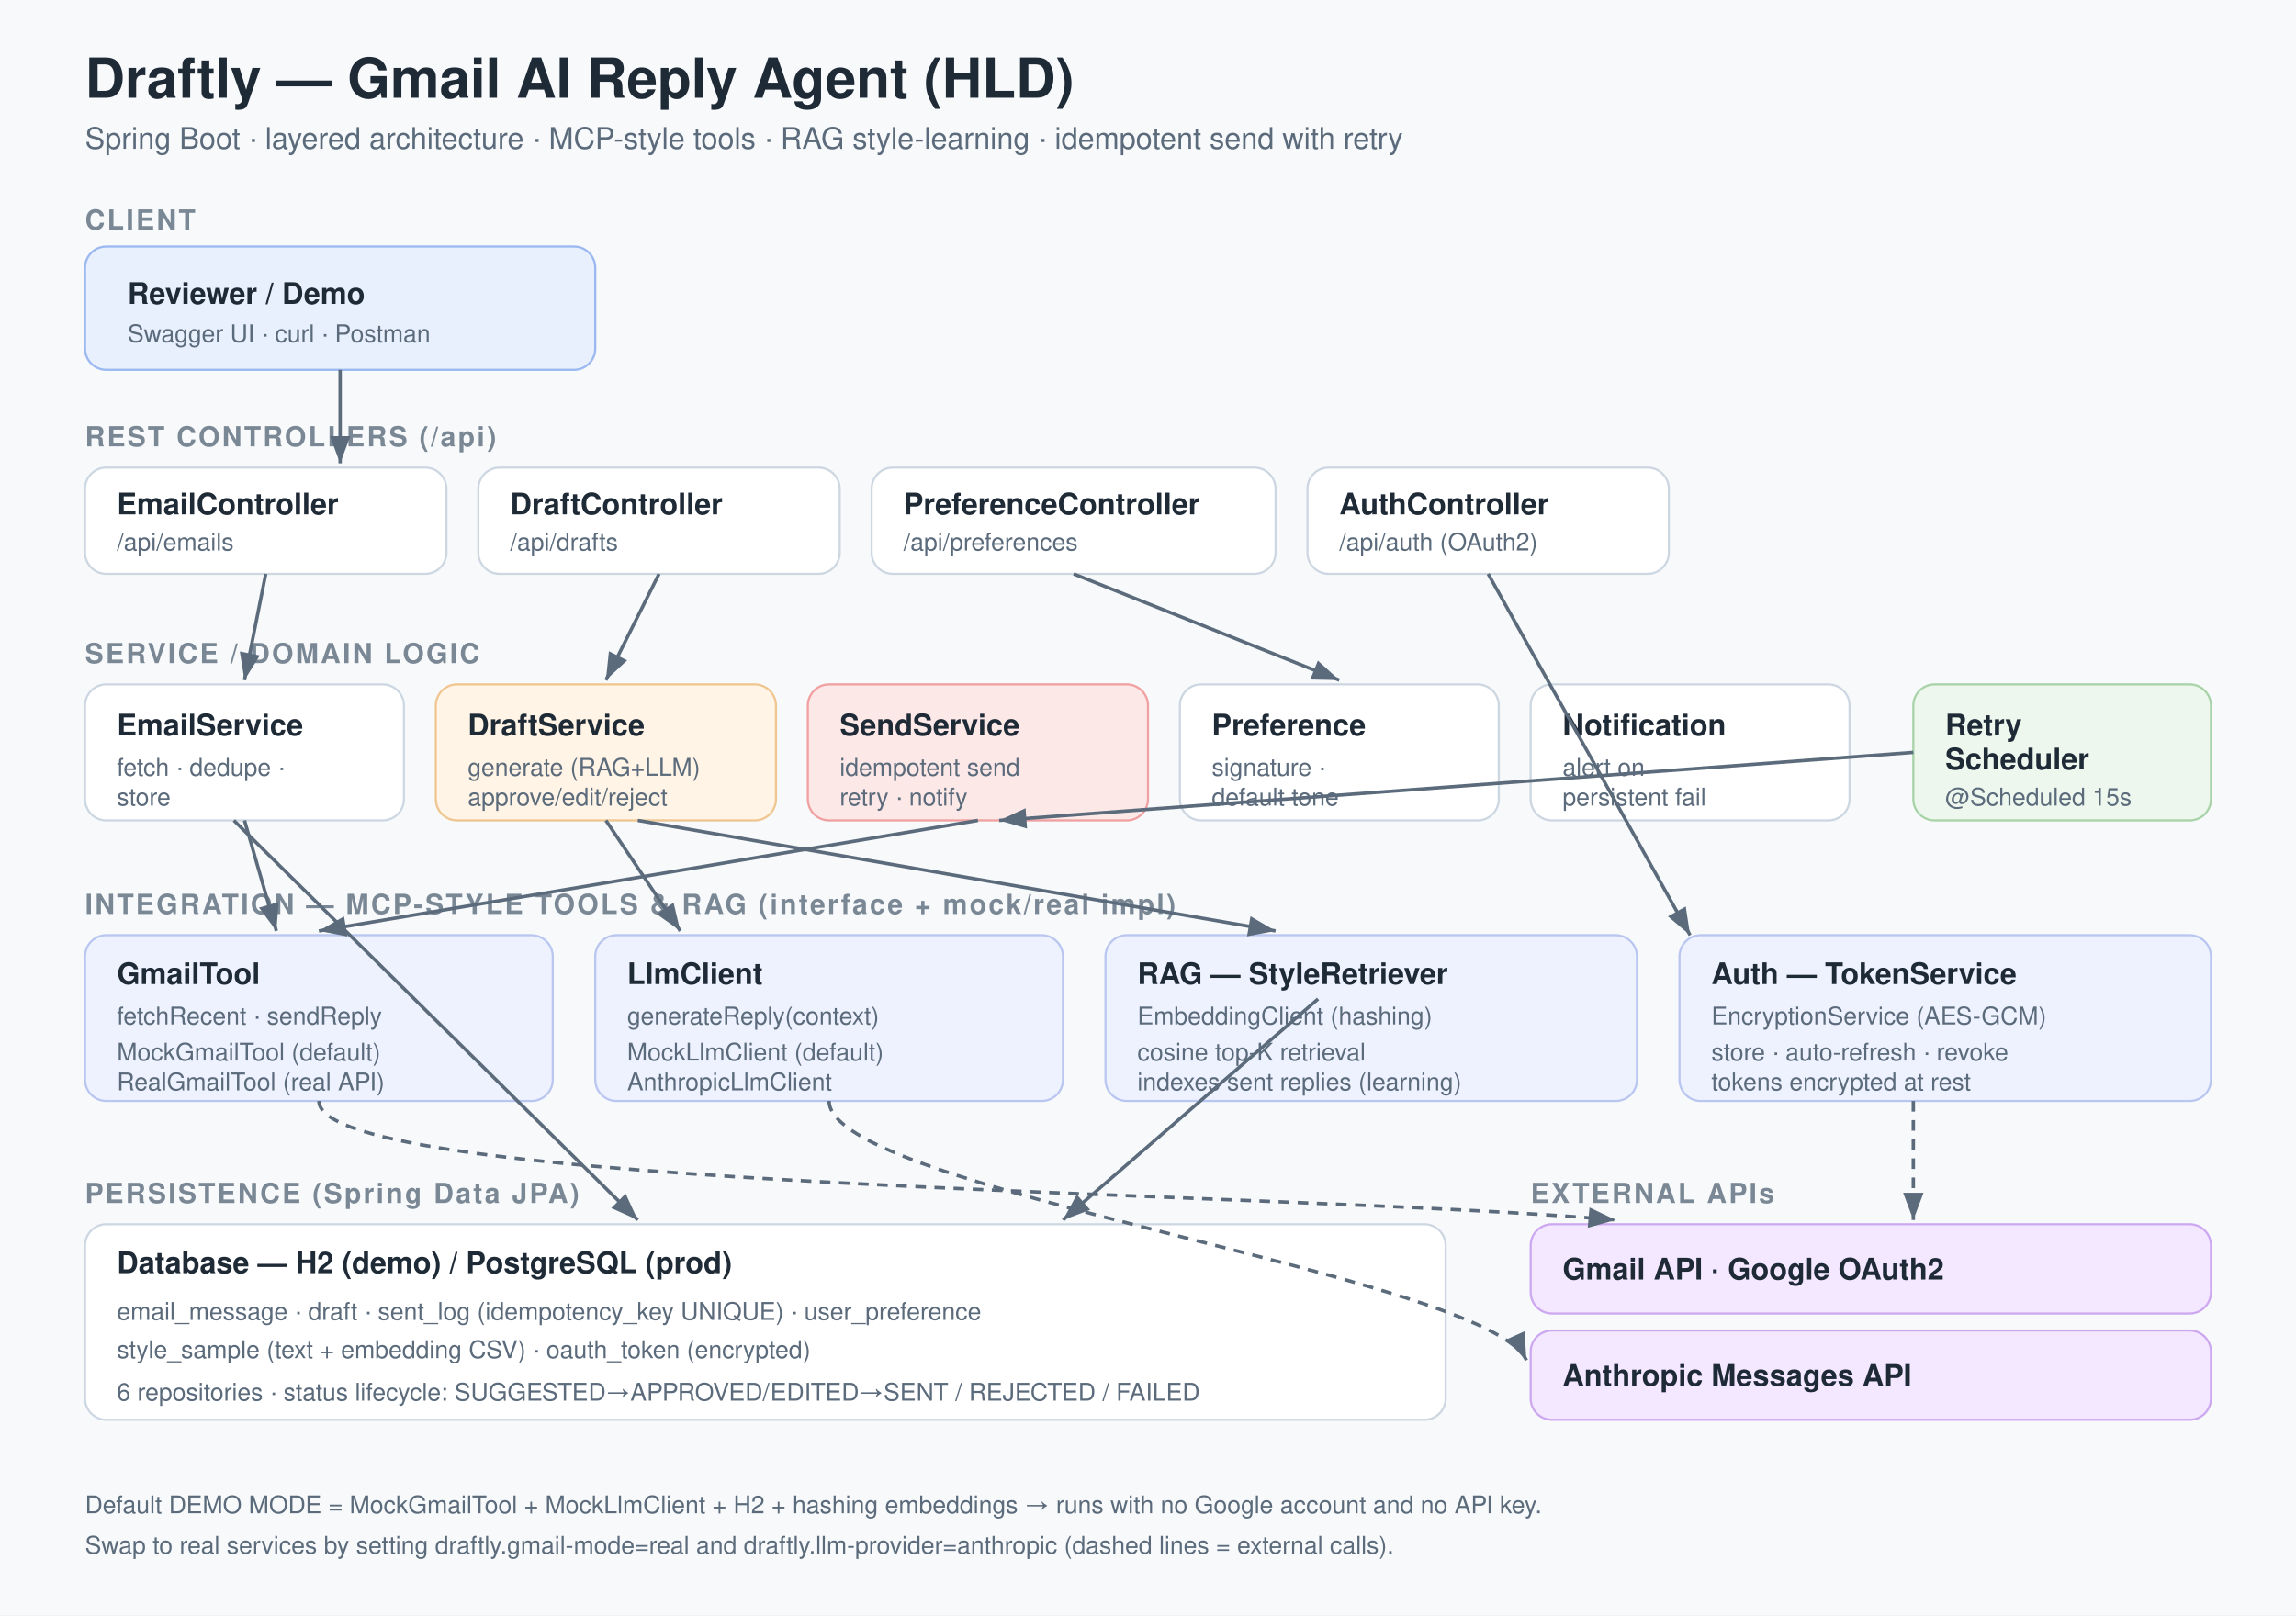
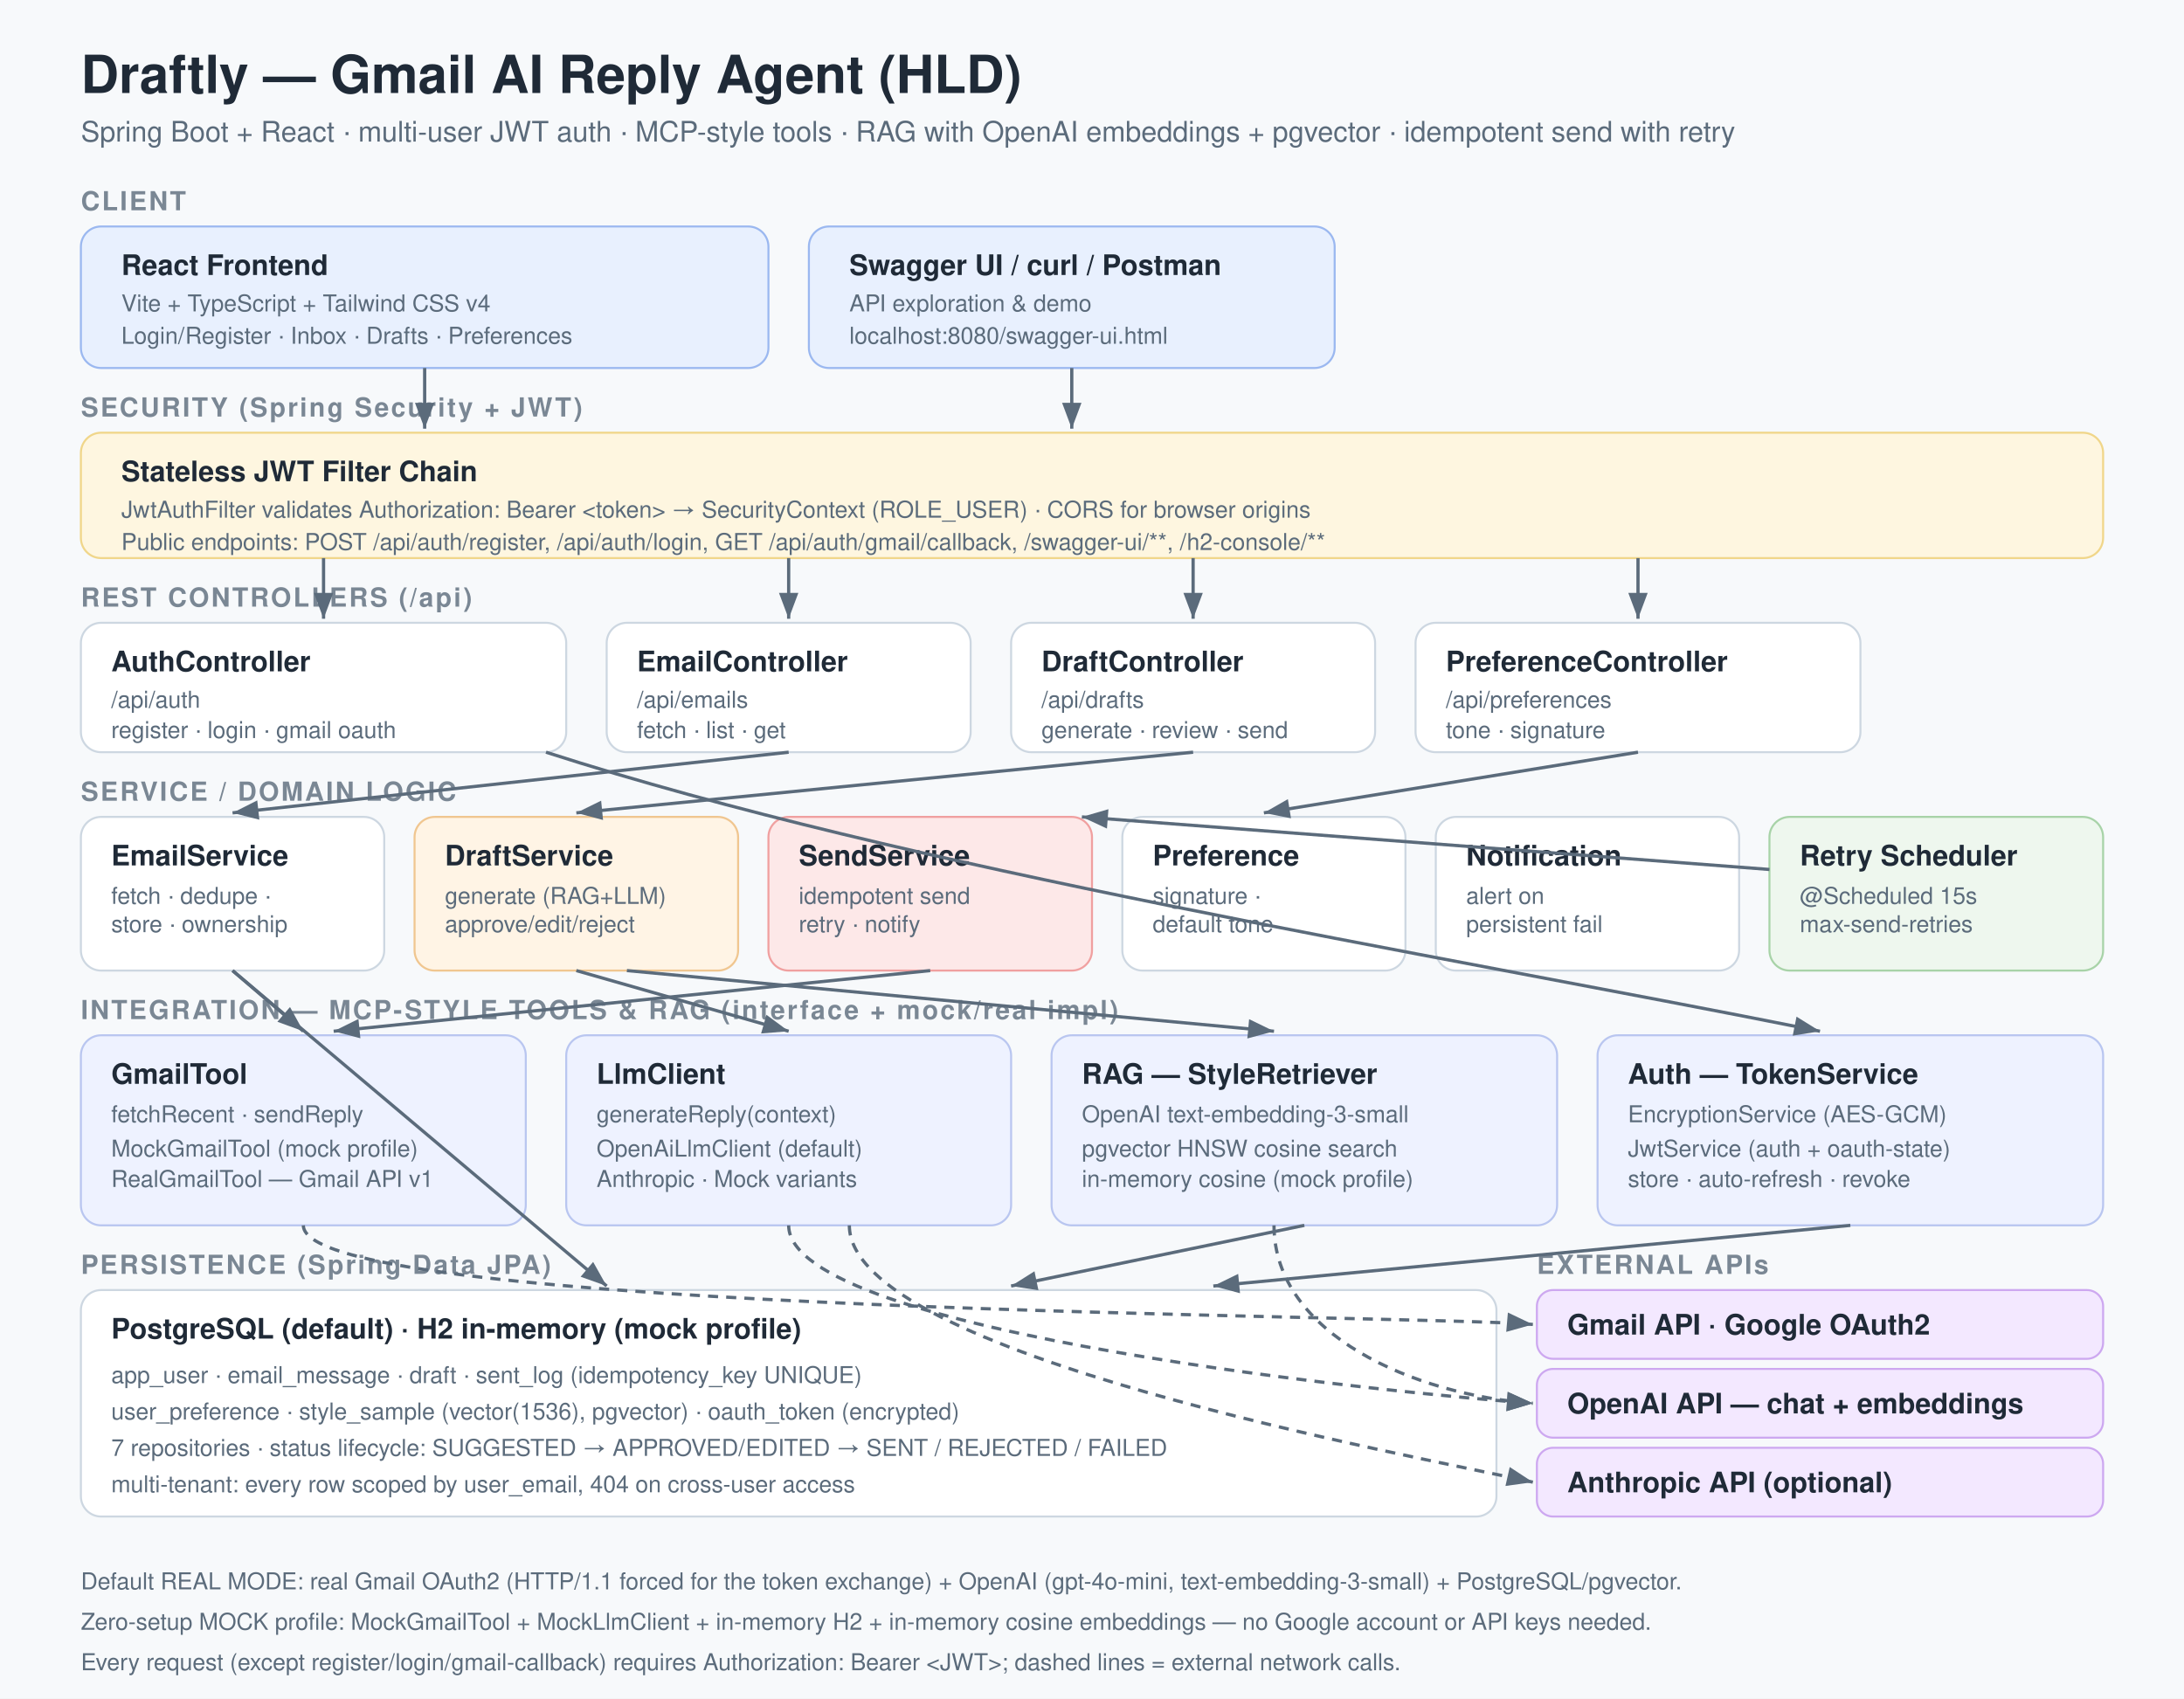
- <svg xmlns="http://www.w3.org/2000/svg" viewBox="0 0 1080 760" font-family="Segoe UI, Helvetica, Arial, sans-serif">
+ <svg xmlns="http://www.w3.org/2000/svg" viewBox="0 0 1080 840" font-family="Segoe UI, Helvetica, Arial, sans-serif">
  <defs>
    <marker id="arrow" markerWidth="10" markerHeight="10" refX="8" refY="3" orient="auto" markerUnits="strokeWidth">
      <path d="M0,0 L8,3 L0,6 Z" fill="#5b6b7b" />
    </marker>
    <style>
      .title { font-size: 26px; font-weight: 700; fill: #1f2a37; }
      .sub   { font-size: 14px; fill: #5b6b7b; }
      .layer { font-size: 13px; font-weight: 700; fill: #7a8794; letter-spacing: 1px; }
      .box   { font-size: 14px; font-weight: 600; fill: #1f2a37; }
      .small { font-size: 11.5px; fill: #5b6b7b; }
      .edge  { stroke: #5b6b7b; stroke-width: 1.6; fill: none; marker-end: url(#arrow); }
      .edged { stroke: #5b6b7b; stroke-width: 1.6; fill: none; stroke-dasharray: 5 4; marker-end: url(#arrow); }
    </style>
  </defs>
-   <rect x="0" y="0" width="1080" height="760" fill="#f7f9fb" />
+   <rect x="0" y="0" width="1080" height="840" fill="#f7f9fb" />
  <text x="40" y="46" class="title">Draftly — Gmail AI Reply Agent (HLD)</text>
-   <text x="40" y="70" class="sub">Spring Boot · layered architecture · MCP-style tools · RAG style-learning · idempotent send with retry</text>
-   <text x="40" y="108" class="layer">CLIENT</text>
-   <rect x="40" y="116" width="240" height="58" rx="10" fill="#e8f0fe" stroke="#9bb8f0" />
-   <text x="60" y="143" class="box">Reviewer / Demo</text>
-   <text x="60" y="161" class="small">Swagger UI · curl · Postman</text>
-   <text x="40" y="210" class="layer">REST CONTROLLERS  (/api)</text>
+   <text x="40" y="70" class="sub">Spring Boot + React · multi-user JWT auth · MCP-style tools · RAG with OpenAI embeddings + pgvector · idempotent send with retry</text>
+   <text x="40" y="104" class="layer">CLIENT</text>
  <g>
-     <rect x="40" y="220" width="170" height="50" rx="10" fill="#ffffff" stroke="#cdd7e1" />
-     <text x="55" y="242" class="box">EmailController</text>
-     <text x="55" y="259" class="small">/api/emails</text>
-     <rect x="225" y="220" width="170" height="50" rx="10" fill="#ffffff" stroke="#cdd7e1" />
-     <text x="240" y="242" class="box">DraftController</text>
-     <text x="240" y="259" class="small">/api/drafts</text>
-     <rect x="410" y="220" width="190" height="50" rx="10" fill="#ffffff" stroke="#cdd7e1" />
-     <text x="425" y="242" class="box">PreferenceController</text>
-     <text x="425" y="259" class="small">/api/preferences</text>
-     <rect x="615" y="220" width="170" height="50" rx="10" fill="#ffffff" stroke="#cdd7e1" />
-     <text x="630" y="242" class="box">AuthController</text>
-     <text x="630" y="259" class="small">/api/auth (OAuth2)</text>
+     <rect x="40" y="112" width="340" height="70" rx="10" fill="#e8f0fe" stroke="#9bb8f0" />
+     <text x="60" y="136" class="box">React Frontend</text>
+     <text x="60" y="154" class="small">Vite + TypeScript + Tailwind CSS v4</text>
+     <text x="60" y="170" class="small">Login/Register · Inbox · Drafts · Preferences</text>
+     <rect x="400" y="112" width="260" height="70" rx="10" fill="#e8f0fe" stroke="#9bb8f0" />
+     <text x="420" y="136" class="box">Swagger UI / curl / Postman</text>
+     <text x="420" y="154" class="small">API exploration &amp; demo</text>
+     <text x="420" y="170" class="small">localhost:8080/swagger-ui.html</text>
  </g>
-   <text x="40" y="312" class="layer">SERVICE / DOMAIN LOGIC</text>
+   <text x="40" y="206" class="layer">SECURITY  (Spring Security + JWT)</text>
+   <rect x="40" y="214" width="1000" height="62" rx="10" fill="#fef6e0" stroke="#f0d68a" />
+   <text x="60" y="238" class="box">Stateless JWT Filter Chain</text>
+   <text x="60" y="256" class="small">JwtAuthFilter validates Authorization: Bearer &lt;token&gt; → SecurityContext (ROLE_USER) · CORS for browser origins</text>
+   <text x="60" y="272" class="small">Public endpoints: POST /api/auth/register, /api/auth/login, GET /api/auth/gmail/callback, /swagger-ui/**, /h2-console/**</text>
+   <text x="40" y="300" class="layer">REST CONTROLLERS  (/api)</text>
  <g>
-     <rect x="40" y="322" width="150" height="64" rx="10" fill="#ffffff" stroke="#cdd7e1" />
-     <text x="55" y="346" class="box">EmailService</text>
-     <text x="55" y="365" class="small">fetch · dedupe ·</text>
-     <text x="55" y="379" class="small">store</text>
-     <rect x="205" y="322" width="160" height="64" rx="10" fill="#fff4e5" stroke="#f0c690" />
-     <text x="220" y="346" class="box">DraftService</text>
-     <text x="220" y="365" class="small">generate (RAG+LLM)</text>
-     <text x="220" y="379" class="small">approve/edit/reject</text>
-     <rect x="380" y="322" width="160" height="64" rx="10" fill="#fde8e8" stroke="#f0a0a0" />
-     <text x="395" y="346" class="box">SendService</text>
-     <text x="395" y="365" class="small">idempotent send</text>
-     <text x="395" y="379" class="small">retry · notify</text>
-     <rect x="555" y="322" width="150" height="64" rx="10" fill="#ffffff" stroke="#cdd7e1" />
-     <text x="570" y="346" class="box">Preference</text>
-     <text x="570" y="365" class="small">signature ·</text>
-     <text x="570" y="379" class="small">default tone</text>
-     <rect x="720" y="322" width="150" height="64" rx="10" fill="#ffffff" stroke="#cdd7e1" />
-     <text x="735" y="346" class="box">Notification</text>
-     <text x="735" y="365" class="small">alert on</text>
-     <text x="735" y="379" class="small">persistent fail</text>
+     <rect x="40" y="308" width="240" height="64" rx="10" fill="#ffffff" stroke="#cdd7e1" />
+     <text x="55" y="332" class="box">AuthController</text>
+     <text x="55" y="350" class="small">/api/auth</text>
+     <text x="55" y="365" class="small">register · login · gmail oauth</text>
+     <rect x="300" y="308" width="180" height="64" rx="10" fill="#ffffff" stroke="#cdd7e1" />
+     <text x="315" y="332" class="box">EmailController</text>
+     <text x="315" y="350" class="small">/api/emails</text>
+     <text x="315" y="365" class="small">fetch · list · get</text>
+     <rect x="500" y="308" width="180" height="64" rx="10" fill="#ffffff" stroke="#cdd7e1" />
+     <text x="515" y="332" class="box">DraftController</text>
+     <text x="515" y="350" class="small">/api/drafts</text>
+     <text x="515" y="365" class="small">generate · review · send</text>
+     <rect x="700" y="308" width="220" height="64" rx="10" fill="#ffffff" stroke="#cdd7e1" />
+     <text x="715" y="332" class="box">PreferenceController</text>
+     <text x="715" y="350" class="small">/api/preferences</text>
+     <text x="715" y="365" class="small">tone · signature</text>
  </g>
-   <rect x="900" y="322" width="140" height="64" rx="10" fill="#eef7ee" stroke="#a8d3a8" />
-   <text x="915" y="346" class="box">Retry</text>
-   <text x="915" y="362" class="box">Scheduler</text>
-   <text x="915" y="379" class="small">@Scheduled 15s</text>
-   <text x="40" y="430" class="layer">INTEGRATION — MCP-STYLE TOOLS &amp; RAG  (interface + mock/real impl)</text>
+   <text x="40" y="396" class="layer">SERVICE / DOMAIN LOGIC</text>
  <g>
-     <rect x="40" y="440" width="220" height="78" rx="10" fill="#eef2ff" stroke="#b9c6f0" />
-     <text x="55" y="463" class="box">GmailTool</text>
-     <text x="55" y="482" class="small">fetchRecent · sendReply</text>
-     <text x="55" y="499" class="small">MockGmailTool (default)</text>
-     <text x="55" y="513" class="small">RealGmailTool (real API)</text>
-     <rect x="280" y="440" width="220" height="78" rx="10" fill="#eef2ff" stroke="#b9c6f0" />
-     <text x="295" y="463" class="box">LlmClient</text>
-     <text x="295" y="482" class="small">generateReply(context)</text>
-     <text x="295" y="499" class="small">MockLlmClient (default)</text>
-     <text x="295" y="513" class="small">AnthropicLlmClient</text>
-     <rect x="520" y="440" width="250" height="78" rx="10" fill="#eef2ff" stroke="#b9c6f0" />
-     <text x="535" y="463" class="box">RAG — StyleRetriever</text>
-     <text x="535" y="482" class="small">EmbeddingClient (hashing)</text>
-     <text x="535" y="499" class="small">cosine top-K retrieval</text>
-     <text x="535" y="513" class="small">indexes sent replies (learning)</text>
-     <rect x="790" y="440" width="250" height="78" rx="10" fill="#eef2ff" stroke="#b9c6f0" />
-     <text x="805" y="463" class="box">Auth — TokenService</text>
-     <text x="805" y="482" class="small">EncryptionService (AES-GCM)</text>
-     <text x="805" y="499" class="small">store · auto-refresh · revoke</text>
-     <text x="805" y="513" class="small">tokens encrypted at rest</text>
+     <rect x="40" y="404" width="150" height="76" rx="10" fill="#ffffff" stroke="#cdd7e1" />
+     <text x="55" y="428" class="box">EmailService</text>
+     <text x="55" y="447" class="small">fetch · dedupe ·</text>
+     <text x="55" y="461" class="small">store · ownership</text>
+     <rect x="205" y="404" width="160" height="76" rx="10" fill="#fff4e5" stroke="#f0c690" />
+     <text x="220" y="428" class="box">DraftService</text>
+     <text x="220" y="447" class="small">generate (RAG+LLM)</text>
+     <text x="220" y="461" class="small">approve/edit/reject</text>
+     <rect x="380" y="404" width="160" height="76" rx="10" fill="#fde8e8" stroke="#f0a0a0" />
+     <text x="395" y="428" class="box">SendService</text>
+     <text x="395" y="447" class="small">idempotent send</text>
+     <text x="395" y="461" class="small">retry · notify</text>
+     <rect x="555" y="404" width="140" height="76" rx="10" fill="#ffffff" stroke="#cdd7e1" />
+     <text x="570" y="428" class="box">Preference</text>
+     <text x="570" y="447" class="small">signature ·</text>
+     <text x="570" y="461" class="small">default tone</text>
+     <rect x="710" y="404" width="150" height="76" rx="10" fill="#ffffff" stroke="#cdd7e1" />
+     <text x="725" y="428" class="box">Notification</text>
+     <text x="725" y="447" class="small">alert on</text>
+     <text x="725" y="461" class="small">persistent fail</text>
+     <rect x="875" y="404" width="165" height="76" rx="10" fill="#eef7ee" stroke="#a8d3a8" />
+     <text x="890" y="428" class="box">Retry Scheduler</text>
+     <text x="890" y="447" class="small">@Scheduled 15s</text>
+     <text x="890" y="461" class="small">max-send-retries</text>
  </g>
-   <text x="40" y="566" class="layer">PERSISTENCE  (Spring Data JPA)</text>
-   <rect x="40" y="576" width="640" height="92" rx="10" fill="#ffffff" stroke="#cdd7e1" />
-   <text x="55" y="599" class="box">Database — H2 (demo) / PostgreSQL (prod)</text>
-   <text x="55" y="621" class="small">email_message · draft · sent_log (idempotency_key UNIQUE) · user_preference</text>
-   <text x="55" y="639" class="small">style_sample (text + embedding CSV) · oauth_token (encrypted)</text>
-   <text x="55" y="659" class="small">6 repositories · status lifecycle: SUGGESTED→APPROVED/EDITED→SENT / REJECTED / FAILED</text>
-   <text x="720" y="566" class="layer">EXTERNAL APIs</text>
-   <rect x="720" y="576" width="320" height="42" rx="10" fill="#f3e8ff" stroke="#cda8f0" />
-   <text x="735" y="602" class="box">Gmail API  ·  Google OAuth2</text>
-   <rect x="720" y="626" width="320" height="42" rx="10" fill="#f3e8ff" stroke="#cda8f0" />
-   <text x="735" y="652" class="box">Anthropic Messages API</text>
-   <path class="edge" d="M160,174 L160,218" />
-   <path class="edge" d="M125,270 L115,320" />
-   <path class="edge" d="M310,270 L285,320" />
-   <path class="edge" d="M505,270 L630,320" />
-   <path class="edge" d="M700,270 L795,440" />
-   <path class="edge" d="M115,386 L130,438" />
-   <path class="edge" d="M285,386 L320,438" />
-   <path class="edge" d="M300,386 L600,438" />
-   <path class="edge" d="M460,386 L150,438" />
-   <path class="edge" d="M900,354 L470,386" />
-   <path class="edged" d="M150,518 C150,560 600,560 760,574" />
-   <path class="edged" d="M390,518 C390,560 700,600 718,640" />
-   <path class="edged" d="M900,518 L900,574" />
-   <path class="edge" d="M110,386 L300,574" />
-   <path class="edge" d="M620,470 L500,574" />
-   <text x="40" y="712" class="small">Default DEMO MODE = MockGmailTool + MockLlmClient + H2 + hashing embeddings → runs with no Google account and no API key.</text>
-   <text x="40" y="731" class="small">Swap to real services by setting draftly.gmail-mode=real and draftly.llm-provider=anthropic (dashed lines = external calls).</text>
+   <text x="40" y="504" class="layer">INTEGRATION — MCP-STYLE TOOLS &amp; RAG  (interface + mock/real impl)</text>
+   <g>
+     <rect x="40" y="512" width="220" height="94" rx="10" fill="#eef2ff" stroke="#b9c6f0" />
+     <text x="55" y="536" class="box">GmailTool</text>
+     <text x="55" y="555" class="small">fetchRecent · sendReply</text>
+     <text x="55" y="572" class="small">MockGmailTool (mock profile)</text>
+     <text x="55" y="587" class="small">RealGmailTool — Gmail API v1</text>
+     <rect x="280" y="512" width="220" height="94" rx="10" fill="#eef2ff" stroke="#b9c6f0" />
+     <text x="295" y="536" class="box">LlmClient</text>
+     <text x="295" y="555" class="small">generateReply(context)</text>
+     <text x="295" y="572" class="small">OpenAiLlmClient (default)</text>
+     <text x="295" y="587" class="small">Anthropic · Mock variants</text>
+     <rect x="520" y="512" width="250" height="94" rx="10" fill="#eef2ff" stroke="#b9c6f0" />
+     <text x="535" y="536" class="box">RAG — StyleRetriever</text>
+     <text x="535" y="555" class="small">OpenAI text-embedding-3-small</text>
+     <text x="535" y="572" class="small">pgvector HNSW cosine search</text>
+     <text x="535" y="587" class="small">in-memory cosine (mock profile)</text>
+     <rect x="790" y="512" width="250" height="94" rx="10" fill="#eef2ff" stroke="#b9c6f0" />
+     <text x="805" y="536" class="box">Auth — TokenService</text>
+     <text x="805" y="555" class="small">EncryptionService (AES-GCM)</text>
+     <text x="805" y="572" class="small">JwtService (auth + oauth-state)</text>
+     <text x="805" y="587" class="small">store · auto-refresh · revoke</text>
+   </g>
+   <text x="40" y="630" class="layer">PERSISTENCE  (Spring Data JPA)</text>
+   <rect x="40" y="638" width="700" height="112" rx="10" fill="#ffffff" stroke="#cdd7e1" />
+   <text x="55" y="662" class="box">PostgreSQL (default) · H2 in-memory (mock profile)</text>
+   <text x="55" y="684" class="small">app_user · email_message · draft · sent_log (idempotency_key UNIQUE)</text>
+   <text x="55" y="702" class="small">user_preference · style_sample (vector(1536), pgvector) · oauth_token (encrypted)</text>
+   <text x="55" y="720" class="small">7 repositories · status lifecycle: SUGGESTED → APPROVED/EDITED → SENT / REJECTED / FAILED</text>
+   <text x="55" y="738" class="small">multi-tenant: every row scoped by user_email, 404 on cross-user access</text>
+   <text x="760" y="630" class="layer">EXTERNAL APIs</text>
+   <rect x="760" y="638" width="280" height="34" rx="8" fill="#f3e8ff" stroke="#cda8f0" />
+   <text x="775" y="660" class="box">Gmail API · Google OAuth2</text>
+   <rect x="760" y="677" width="280" height="34" rx="8" fill="#f3e8ff" stroke="#cda8f0" />
+   <text x="775" y="699" class="box">OpenAI API — chat + embeddings</text>
+   <rect x="760" y="716" width="280" height="34" rx="8" fill="#f3e8ff" stroke="#cda8f0" />
+   <text x="775" y="738" class="box">Anthropic API (optional)</text>
+   <path class="edge" d="M210,182 L210,212" />
+   <path class="edge" d="M530,182 L530,212" />
+   <path class="edge" d="M160,276 L160,306" />
+   <path class="edge" d="M390,276 L390,306" />
+   <path class="edge" d="M590,276 L590,306" />
+   <path class="edge" d="M810,276 L810,306" />
+   <path class="edge" d="M270,372 C450,430 700,470 900,510" />
+   <path class="edge" d="M390,372 L115,402" />
+   <path class="edge" d="M590,372 L285,402" />
+   <path class="edge" d="M810,372 L625,402" />
+   <path class="edge" d="M115,480 L150,510" />
+   <path class="edge" d="M285,480 L390,510" />
+   <path class="edge" d="M310,480 L630,510" />
+   <path class="edge" d="M460,480 L165,510" />
+   <path class="edge" d="M875,430 L535,404" />
+   <path class="edged" d="M150,606 C150,650 700,650 758,655" />
+   <path class="edged" d="M390,606 C390,660 700,690 758,694" />
+   <path class="edged" d="M630,606 C630,660 700,690 758,694" />
+   <path class="edged" d="M420,606 C420,670 700,720 758,733" />
+   <path class="edge" d="M115,480 L300,636" />
+   <path class="edge" d="M645,606 L500,636" />
+   <path class="edge" d="M915,606 L600,636" />
+   <text x="40" y="786" class="small">Default REAL MODE: real Gmail OAuth2 (HTTP/1.1 forced for the token exchange) + OpenAI (gpt-4o-mini, text-embedding-3-small) + PostgreSQL/pgvector.</text>
+   <text x="40" y="806" class="small">Zero-setup MOCK profile: MockGmailTool + MockLlmClient + in-memory H2 + in-memory cosine embeddings — no Google account or API keys needed.</text>
+   <text x="40" y="826" class="small">Every request (except register/login/gmail-callback) requires Authorization: Bearer &lt;JWT&gt;; dashed lines = external network calls.</text>
</svg>
